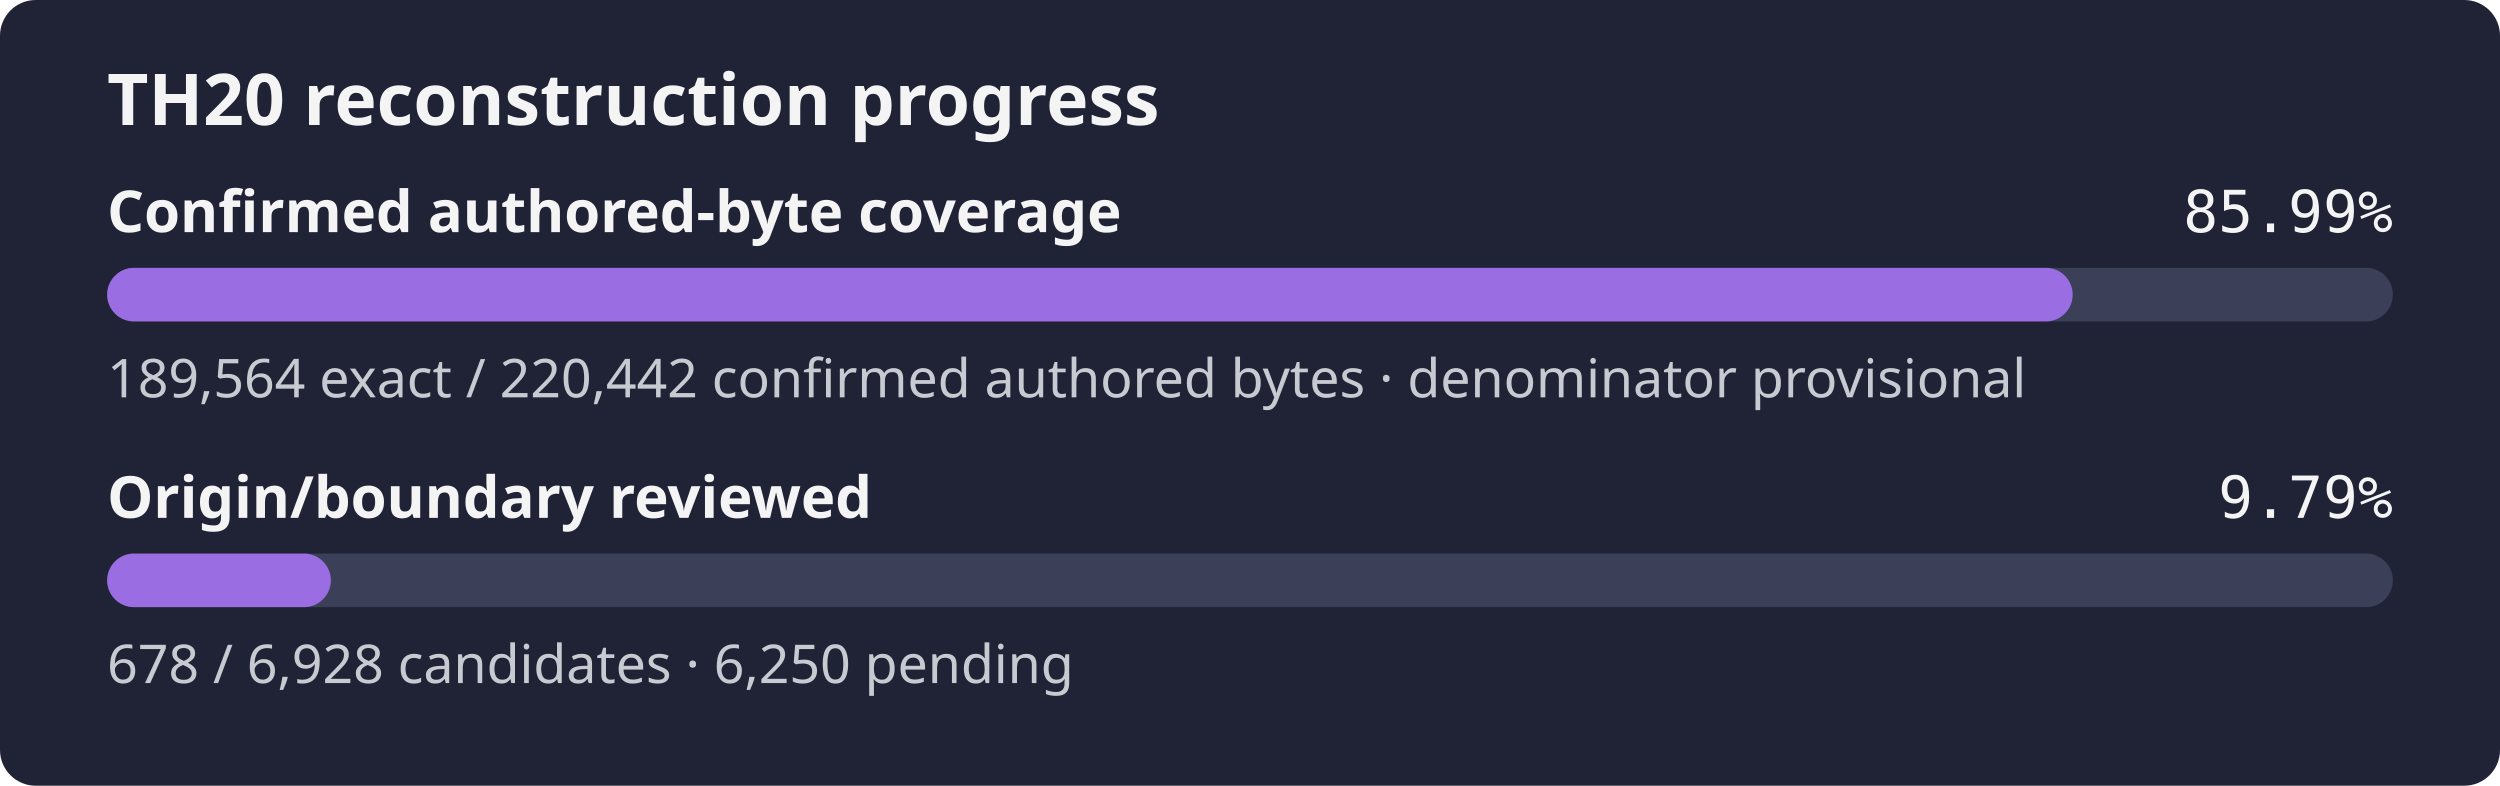
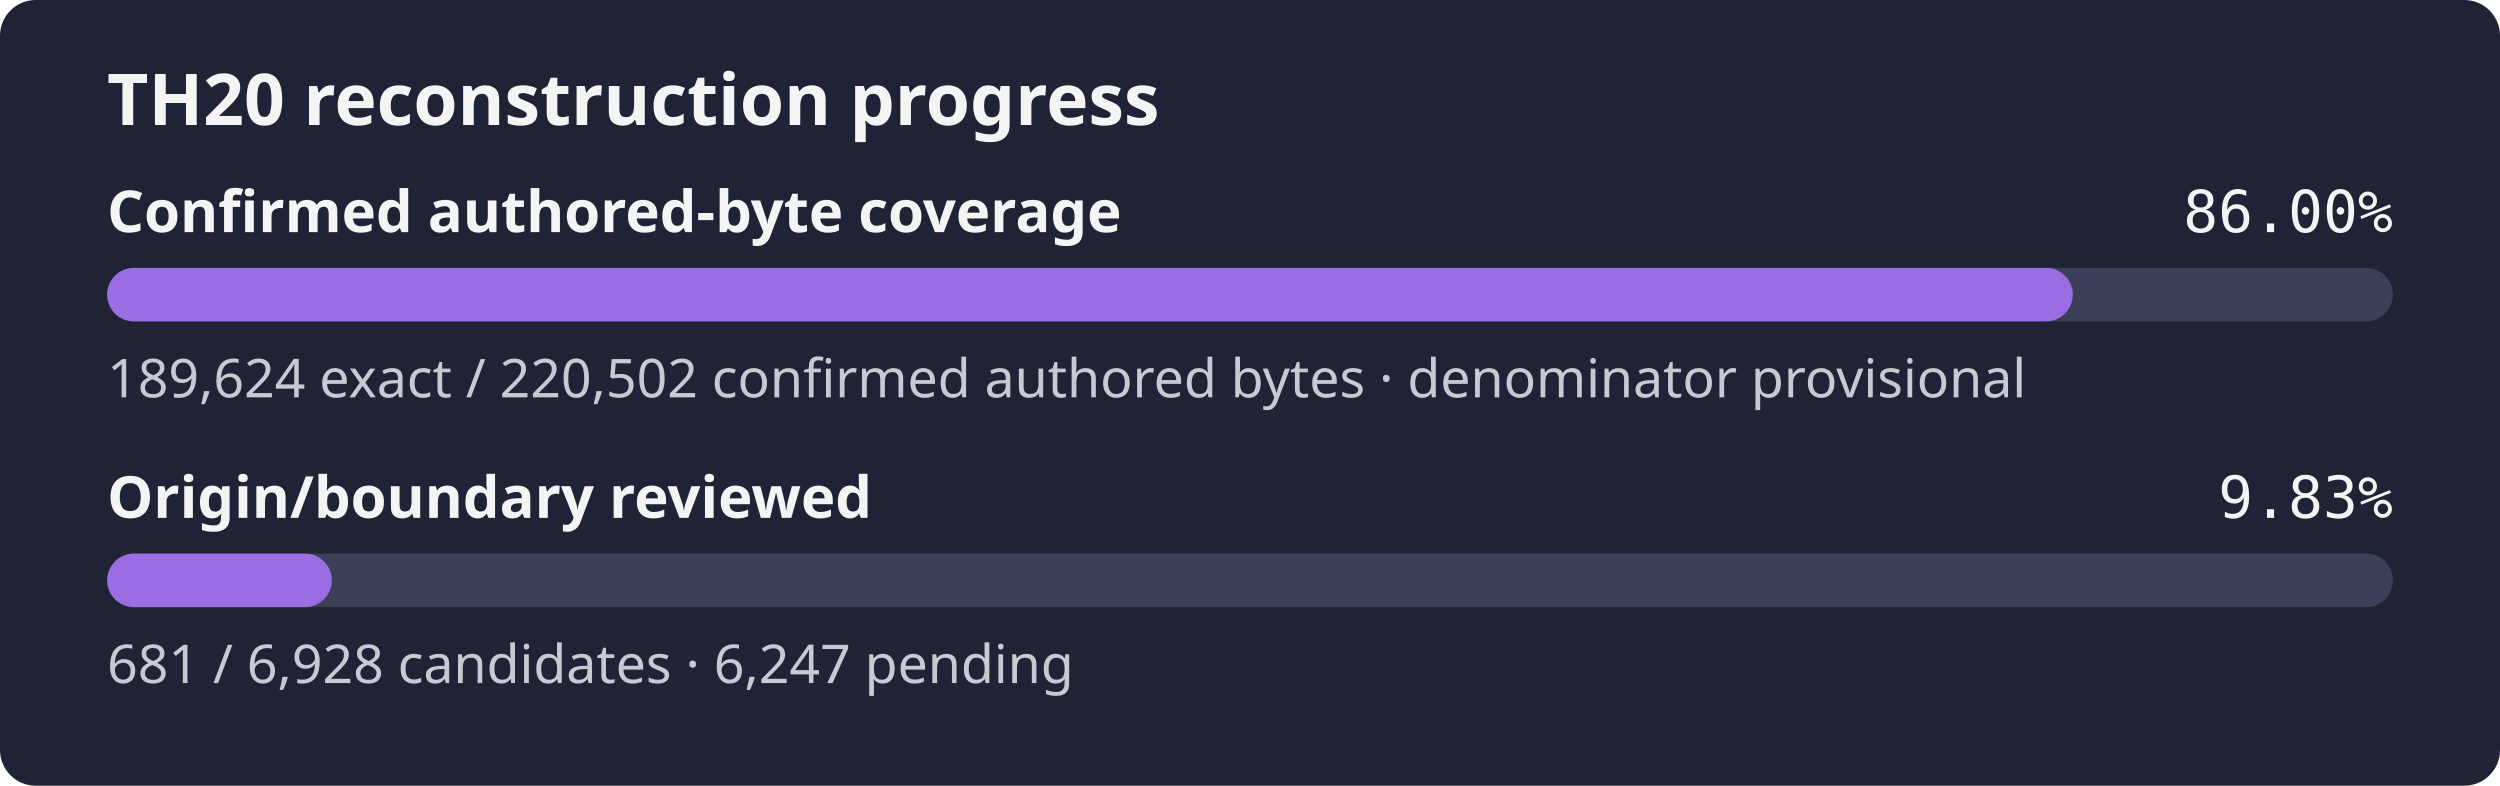
- <svg xmlns="http://www.w3.org/2000/svg" width="560" height="176" role="img" aria-label="TH20 reconstruction progress: 85.99% of the confirmed authored-byte set is exact, origin review 9.79%">
+ <svg xmlns="http://www.w3.org/2000/svg" width="560" height="176" role="img" aria-label="TH20 reconstruction progress: 86.00% of the confirmed authored-byte set is exact, origin review 9.83%">
  <rect width="560" height="176" rx="8" fill="#1f2335" />
  <text x="24" y="28" fill="#f4f4f5" font-family="sans-serif" font-size="16" font-weight="600">TH20 reconstruction progress</text>
  <text x="24" y="52" fill="#f4f4f5" font-family="sans-serif" font-size="13" font-weight="600">Confirmed authored-byte coverage</text>
-   <text x="536" y="52" fill="#f4f4f5" text-anchor="end" font-family="monospace" font-size="13">85.99%</text>
+   <text x="536" y="52" fill="#f4f4f5" text-anchor="end" font-family="monospace" font-size="13">86.00%</text>
  <rect x="24" y="60" width="512" height="12" rx="6" fill="#3b4058" />
-   <rect x="24" y="60" width="440.28" height="12" rx="6" fill="#9b6de3" />
-   <text x="24" y="89" fill="#c8cad2" font-family="sans-serif" font-size="12">189,564 exact / 220,442 confirmed authored bytes · denominator provisional</text>
+   <rect x="24" y="60" width="440.30" height="12" rx="6" fill="#9b6de3" />
+   <text x="24" y="89" fill="#c8cad2" font-family="sans-serif" font-size="12">189,624 exact / 220,502 confirmed authored bytes · denominator provisional</text>
  <text x="24" y="116" fill="#f4f4f5" font-family="sans-serif" font-size="13" font-weight="600">Origin/boundary reviewed</text>
-   <text x="536" y="116" fill="#f4f4f5" text-anchor="end" font-family="monospace" font-size="13">9.79%</text>
+   <text x="536" y="116" fill="#f4f4f5" text-anchor="end" font-family="monospace" font-size="13">9.83%</text>
  <rect x="24" y="124" width="512" height="12" rx="6" fill="#3b4058" />
-   <rect x="24" y="124" width="50.11" height="12" rx="6" fill="#9b6de3" />
-   <text x="24" y="153" fill="#c8cad2" font-family="sans-serif" font-size="12">678 / 6,928 candidates · 6,250 pending</text>
+   <rect x="24" y="124" width="50.33" height="12" rx="6" fill="#9b6de3" />
+   <text x="24" y="153" fill="#c8cad2" font-family="sans-serif" font-size="12">681 / 6,928 candidates · 6,247 pending</text>
</svg>
